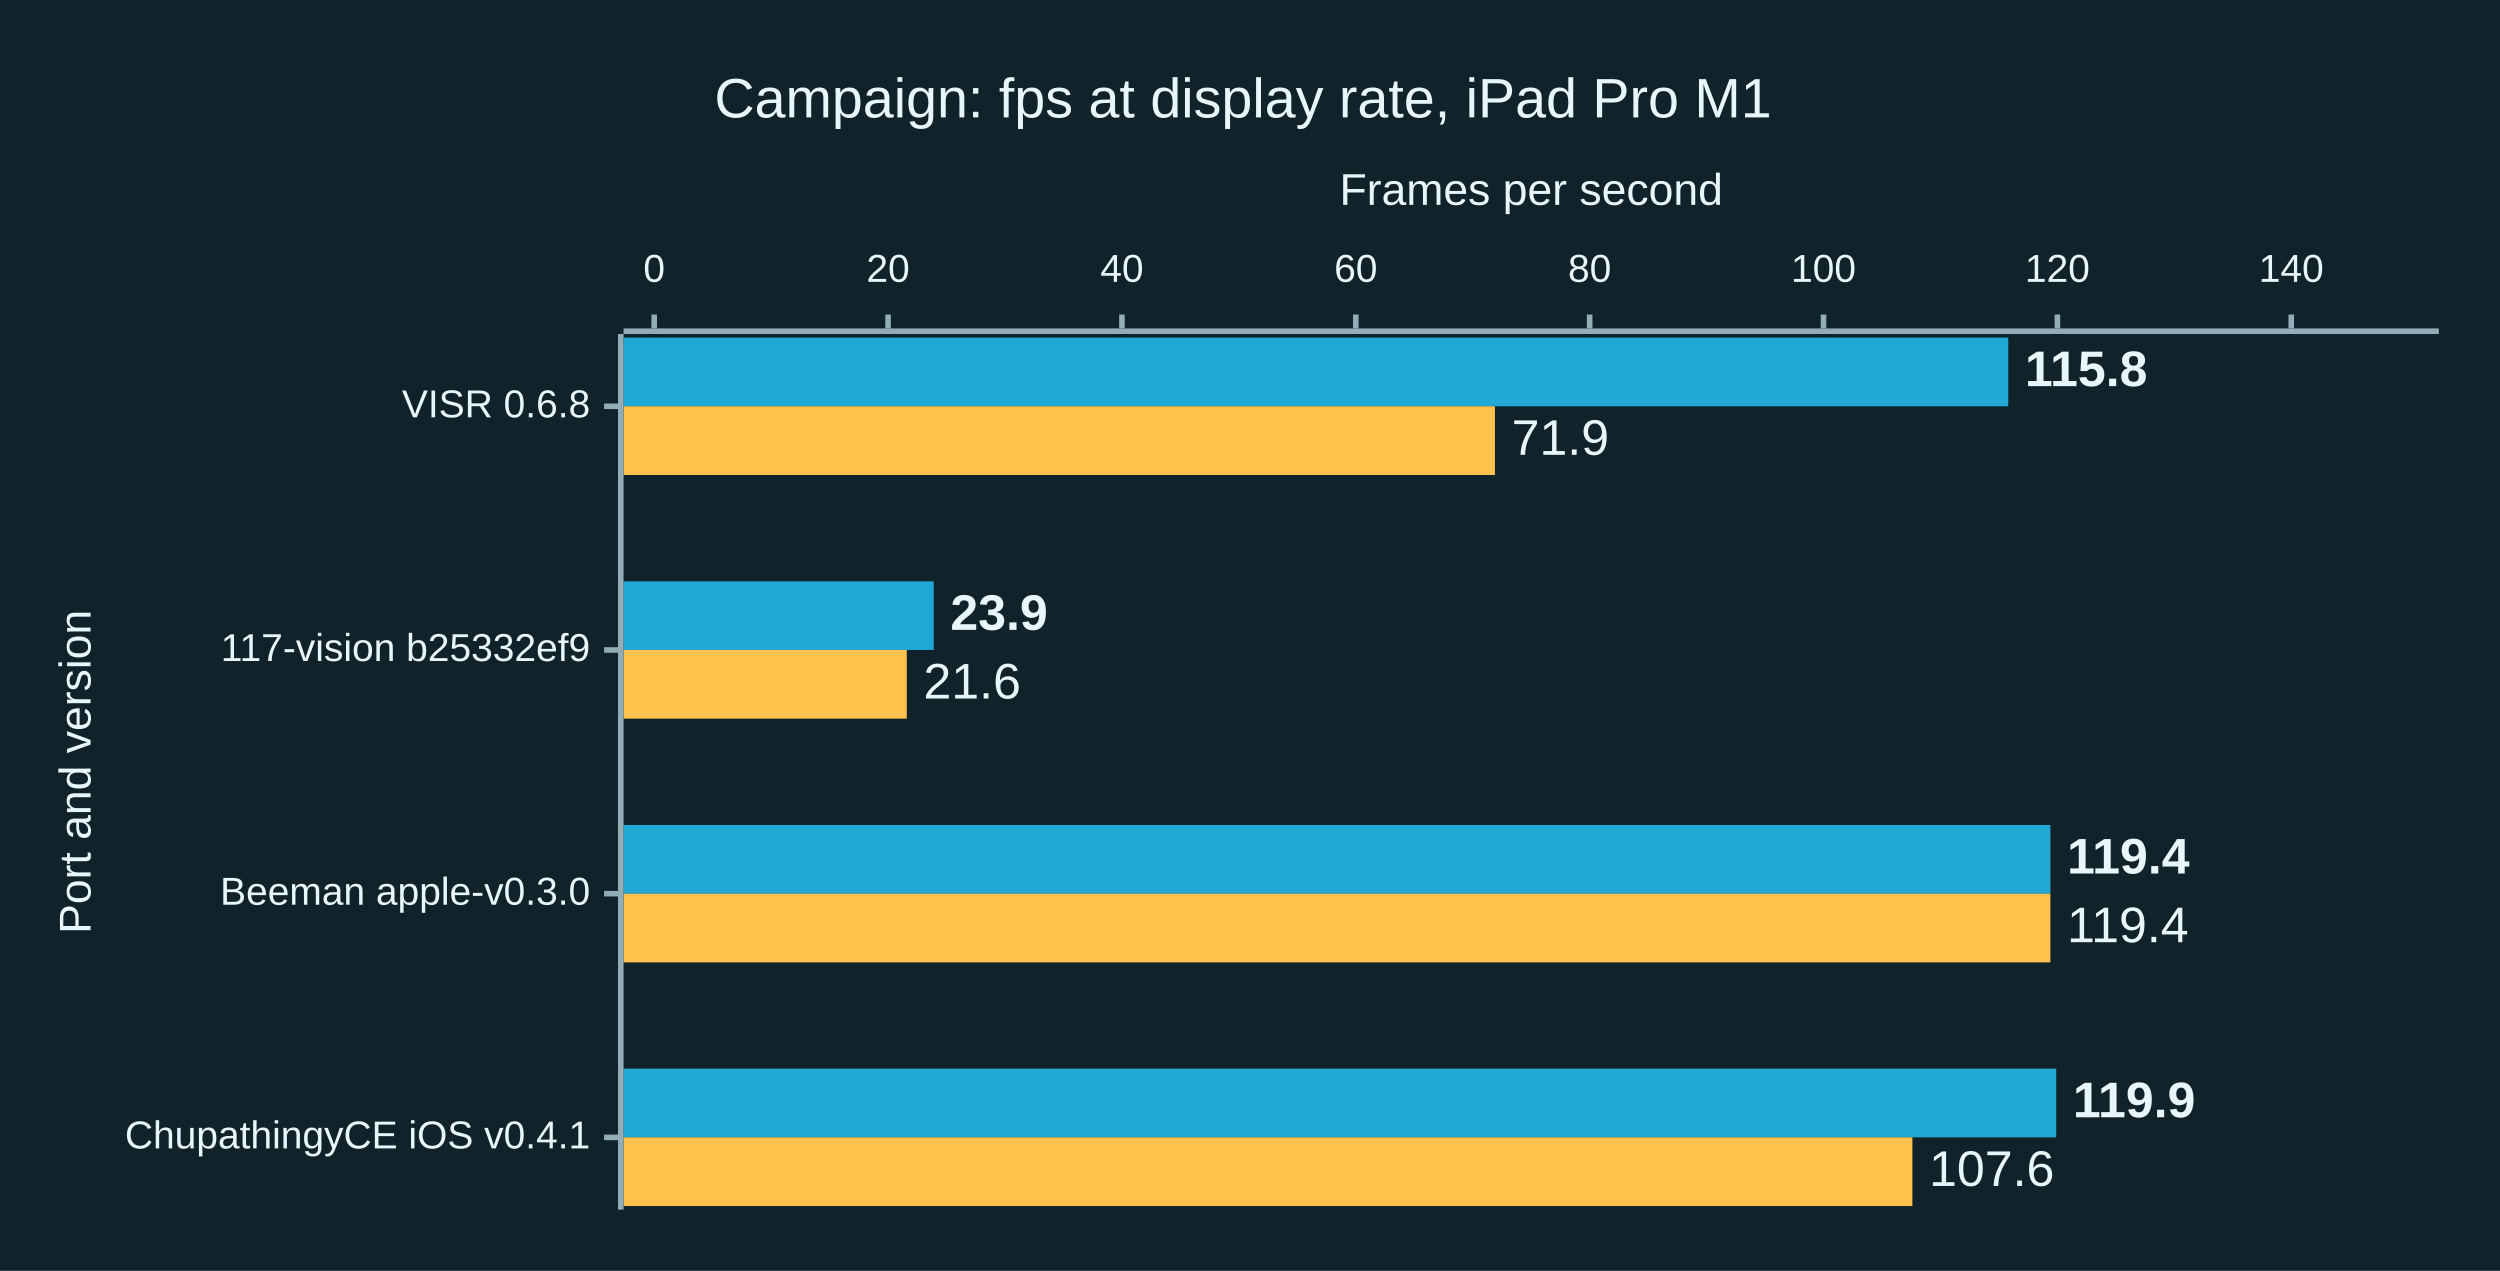
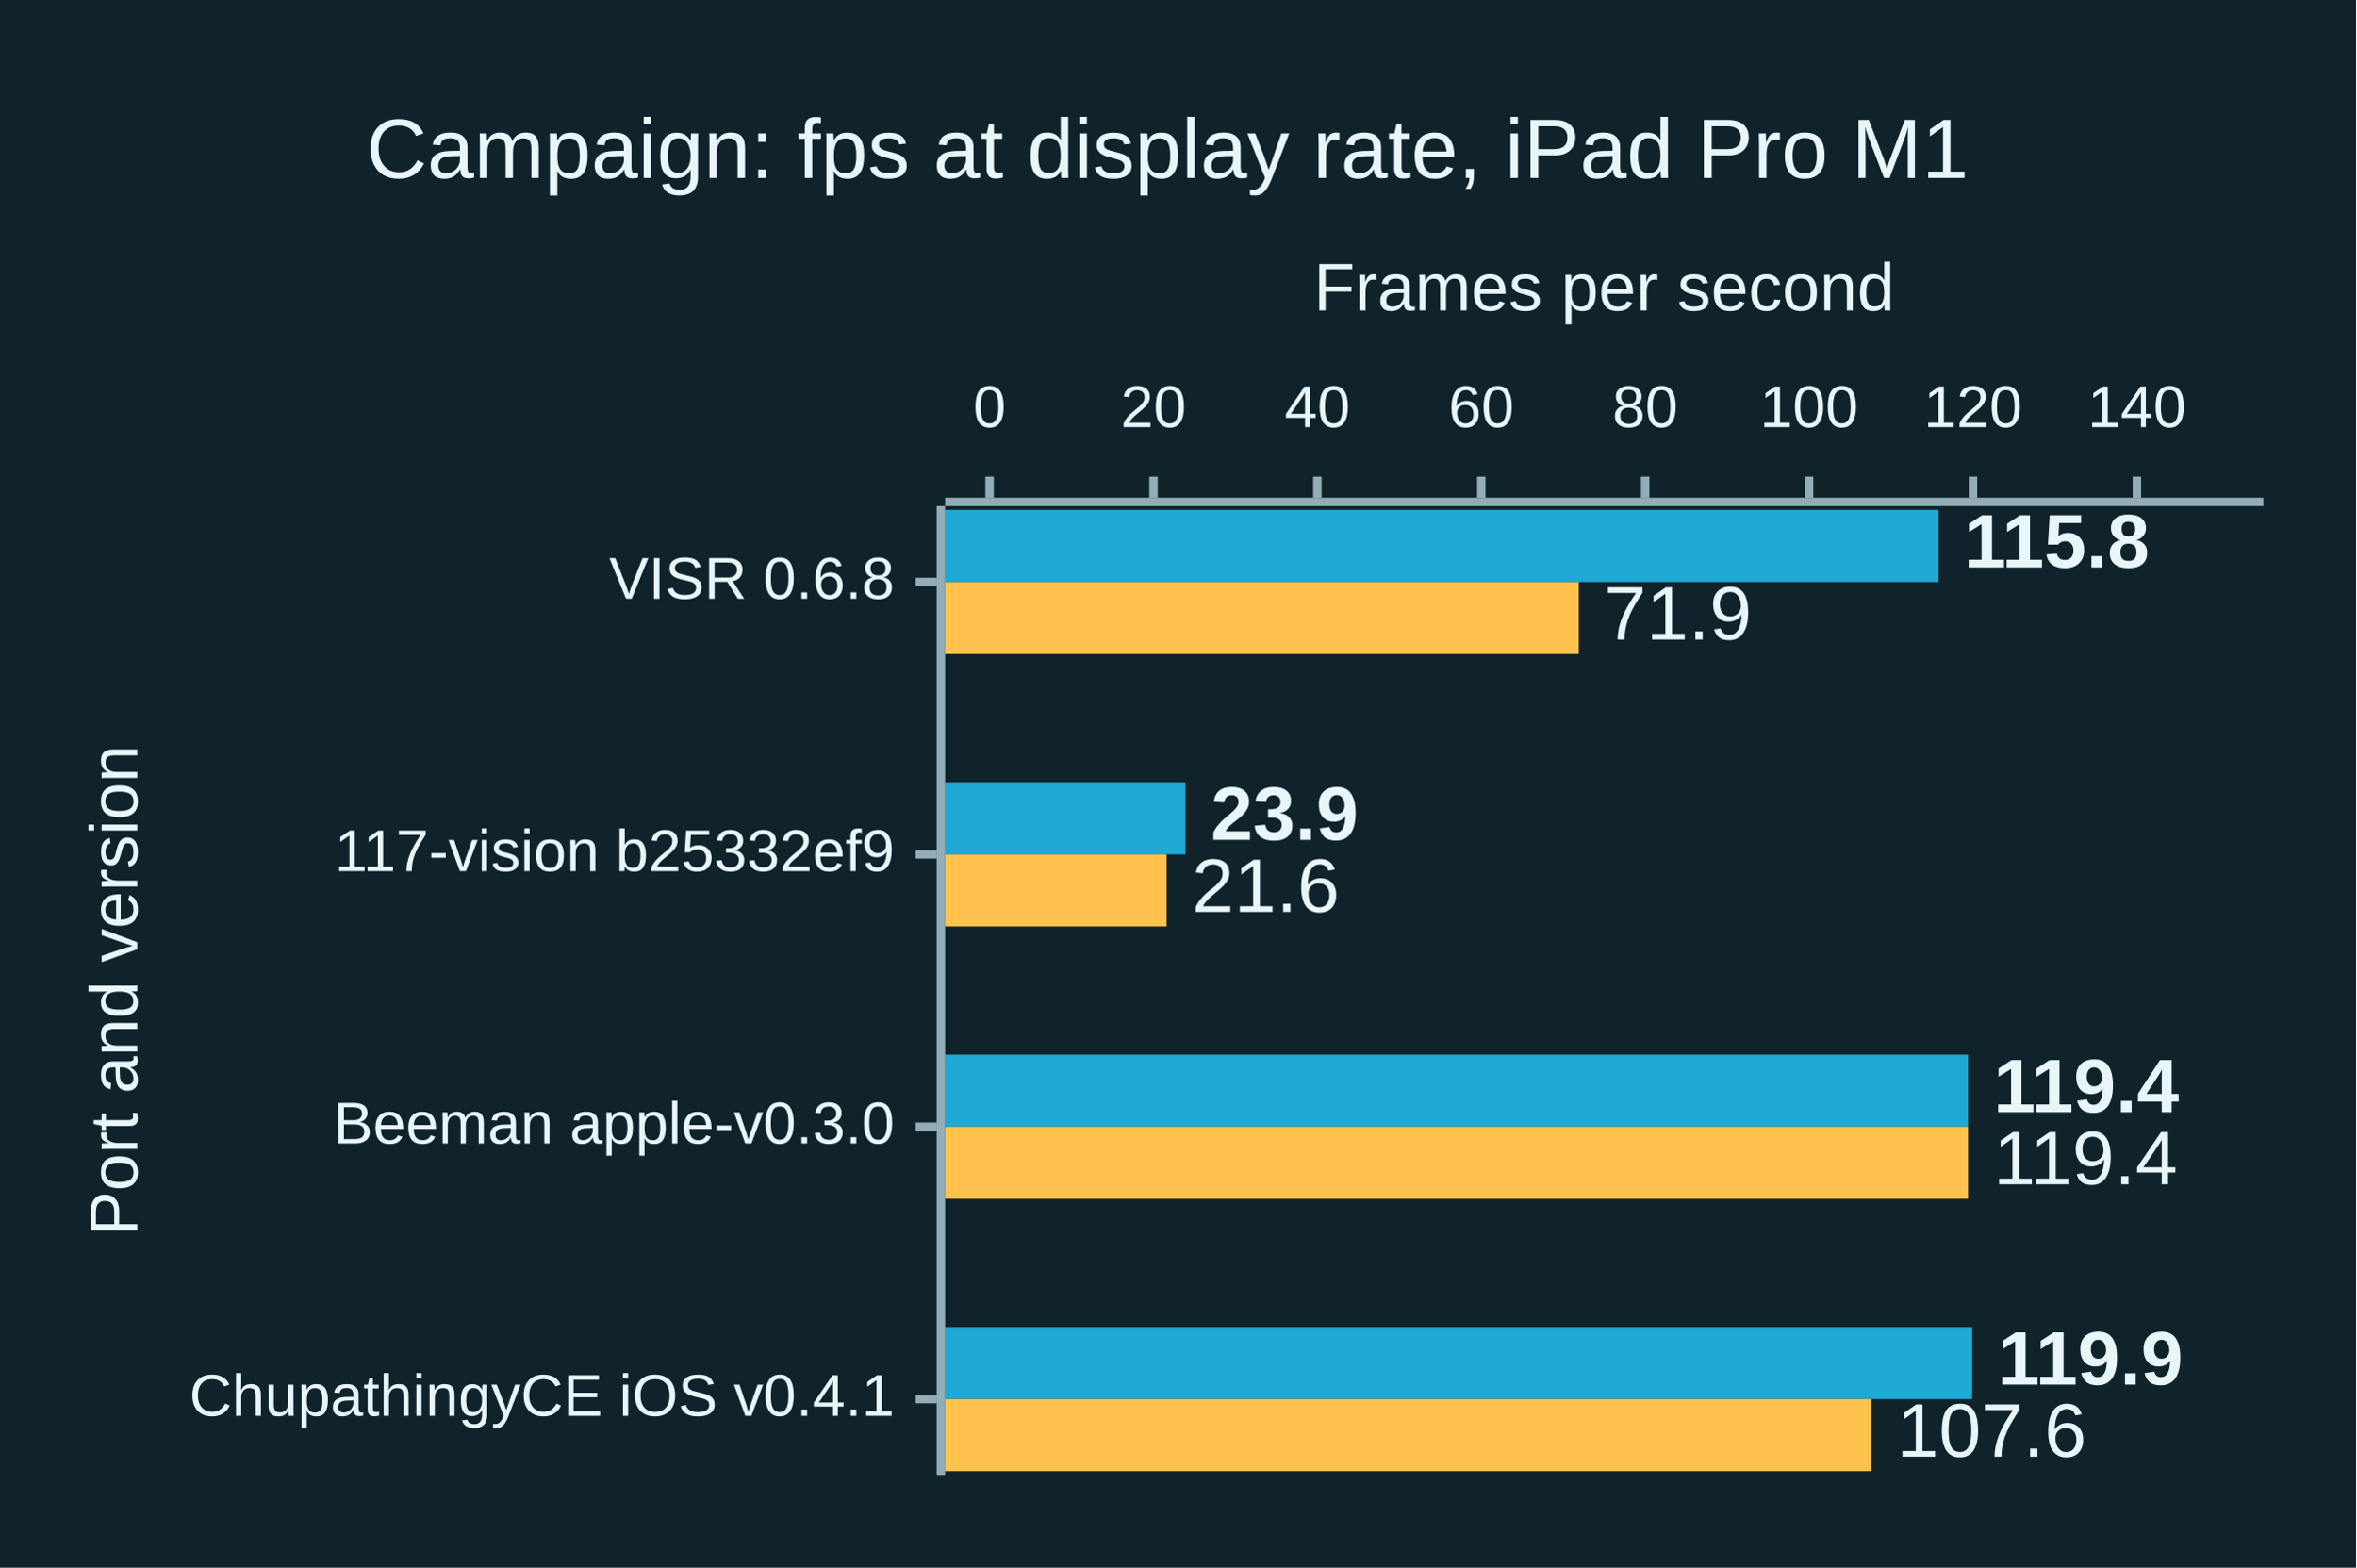
- <svg xmlns="http://www.w3.org/2000/svg" color="#e8f6fa" id="static" width="100%" style="max-width: 899px;" viewBox="-17 -15 899 457" role="graphics-document document" aria-roledescription="xychart">
+ <svg xmlns="http://www.w3.org/2000/svg" color="#e8f6fa" id="static" width="100%" style="max-width: 559px;" viewBox="-17 -15 559 372" role="graphics-document document" aria-roledescription="xychart">
  <style>#static{font-family:"trebuchet ms",verdana,arial,sans-serif;font-size:16px;fill:#333;}@keyframes edge-animation-frame{from{stroke-dashoffset:0;}}@keyframes dash{to{stroke-dashoffset:0;}}#static .edge-animation-slow{stroke-dasharray:9,5!important;stroke-dashoffset:900;animation:dash 50s linear infinite;stroke-linecap:round;}#static .edge-animation-fast{stroke-dasharray:9,5!important;stroke-dashoffset:900;animation:dash 20s linear infinite;stroke-linecap:round;}#static .error-icon{fill:hsl(220.588, 100%, 98.333%);}#static .error-text{fill:rgb(8.5, 5.75, 0);stroke:rgb(8.5, 5.75, 0);}#static .edge-thickness-normal{stroke-width:1px;}#static .edge-thickness-thick{stroke-width:3.5px;}#static .edge-pattern-solid{stroke-dasharray:0;}#static .edge-thickness-invisible{stroke-width:0;fill:none;}#static .edge-pattern-dashed{stroke-dasharray:3;}#static .edge-pattern-dotted{stroke-dasharray:2;}#static .marker{fill:#0b0b0b;stroke:#0b0b0b;}#static .marker.cross{stroke:#0b0b0b;}#static svg{font-family:"trebuchet ms",verdana,arial,sans-serif;font-size:16px;}#static p{margin:0;}#static :root{--mermaid-font-family:"trebuchet ms",verdana,arial,sans-serif;}</style>
  <g />
  <g class="main">
-     <rect width="899" height="457" class="background" fill="#10232b" x="-17" y="-15" />
+     <rect width="559" height="372" class="background" fill="#10232b" x="-17" y="-15" />
    <g class="chart-title">
-       <text x="0" y="0" fill="#e8f6fa" font-size="20" dominant-baseline="middle" text-anchor="middle" transform="translate(430, 21.55078) rotate(0)">Campaign: fps at display rate, iPad Pro M1</text>
+       <text x="0" y="0" fill="#e8f6fa" font-size="20" dominant-baseline="middle" text-anchor="middle" transform="translate(260, 21.55078) rotate(0)">Campaign: fps at display rate, iPad Pro M1</text>
    </g>
    <g class="plot">
      <g class="bar-plot-0">
-         <rect x="207.234" y="106.402" width="497.943" height="24.7" fill="#1fa9d4" stroke="#1fa9d4" stroke-width="0" />
-         <rect x="207.234" y="194.034" width="111.513" height="24.7" fill="#1fa9d4" stroke="#1fa9d4" stroke-width="0" />
-         <rect x="207.234" y="281.667" width="513.08" height="24.7" fill="#1fa9d4" stroke="#1fa9d4" stroke-width="0" />
-         <rect x="207.234" y="369.3" width="515.183" height="24.7" fill="#1fa9d4" stroke="#1fa9d4" stroke-width="0" />
+         <rect x="207.234" y="106.002" width="235.714" height="17.1" fill="#1fa9d4" stroke="#1fa9d4" stroke-width="0" />
+         <rect x="207.234" y="170.634" width="57.024" height="17.1" fill="#1fa9d4" stroke="#1fa9d4" stroke-width="0" />
+         <rect x="207.234" y="235.267" width="242.714" height="17.1" fill="#1fa9d4" stroke="#1fa9d4" stroke-width="0" />
+         <rect x="207.234" y="299.9" width="243.686" height="17.1" fill="#1fa9d4" stroke="#1fa9d4" stroke-width="0" />
      </g>
      <g class="bar-plot-1">
-         <rect x="207.234" y="131.102" width="313.348" height="24.7" fill="#ffc24d" stroke="#ffc24d" stroke-width="0" />
-         <rect x="207.234" y="218.734" width="101.841" height="24.7" fill="#ffc24d" stroke="#ffc24d" stroke-width="0" />
-         <rect x="207.234" y="306.367" width="513.08" height="24.7" fill="#ffc24d" stroke="#ffc24d" stroke-width="0" />
-         <rect x="207.234" y="394" width="463.462" height="24.7" fill="#ffc24d" stroke="#ffc24d" stroke-width="0" />
+         <rect x="207.234" y="123.102" width="150.355" height="17.1" fill="#ffc24d" stroke="#ffc24d" stroke-width="0" />
+         <rect x="207.234" y="187.734" width="52.552" height="17.1" fill="#ffc24d" stroke="#ffc24d" stroke-width="0" />
+         <rect x="207.234" y="252.367" width="242.714" height="17.1" fill="#ffc24d" stroke="#ffc24d" stroke-width="0" />
+         <rect x="207.234" y="317" width="219.77" height="17.1" fill="#ffc24d" stroke="#ffc24d" stroke-width="0" />
      </g>
-       <text x="711.177" y="118.752" dominant-baseline="middle" fill="currentColor" font-size="18" font-weight="600" class="bar-value">115.8</text>
-       <text x="324.747" y="206.384" dominant-baseline="middle" fill="currentColor" font-size="18" font-weight="600" class="bar-value">23.9</text>
-       <text x="726.315" y="294.017" dominant-baseline="middle" fill="currentColor" font-size="18" font-weight="600" class="bar-value">119.4</text>
-       <text x="728.417" y="381.65" dominant-baseline="middle" fill="currentColor" font-size="18" font-weight="600" class="bar-value">119.9</text>
-       <text x="526.582" y="143.452" dominant-baseline="middle" fill="currentColor" font-size="18" font-weight="400" class="bar-value">71.9</text>
-       <text x="315.076" y="231.084" dominant-baseline="middle" fill="currentColor" font-size="18" font-weight="400" class="bar-value">21.6</text>
-       <text x="726.315" y="318.717" dominant-baseline="middle" fill="currentColor" font-size="18" font-weight="400" class="bar-value">119.4</text>
-       <text x="676.697" y="406.35" dominant-baseline="middle" fill="currentColor" font-size="18" font-weight="400" class="bar-value">107.6</text>
+       <text x="448.949" y="114.552" dominant-baseline="middle" fill="currentColor" font-size="18" font-weight="600" class="bar-value">115.8</text>
+       <text x="270.259" y="179.184" dominant-baseline="middle" fill="currentColor" font-size="18" font-weight="600" class="bar-value">23.9</text>
+       <text x="455.948" y="243.817" dominant-baseline="middle" fill="currentColor" font-size="18" font-weight="600" class="bar-value">119.4</text>
+       <text x="456.921" y="308.45" dominant-baseline="middle" fill="currentColor" font-size="18" font-weight="600" class="bar-value">119.9</text>
+       <text x="363.59" y="131.652" dominant-baseline="middle" fill="currentColor" font-size="18" font-weight="400" class="bar-value">71.9</text>
+       <text x="265.786" y="196.284" dominant-baseline="middle" fill="currentColor" font-size="18" font-weight="400" class="bar-value">21.6</text>
+       <text x="455.948" y="260.917" dominant-baseline="middle" fill="currentColor" font-size="18" font-weight="400" class="bar-value">119.4</text>
+       <text x="433.004" y="325.55" dominant-baseline="middle" fill="currentColor" font-size="18" font-weight="400" class="bar-value">107.6</text>
    </g>
    <g class="left-axis">
      <g class="axisl-line">
-         <path d="M 206.234,105.102 L 206.234,420" fill="none" stroke="#93adb6" stroke-width="2" />
+         <path d="M 206.234,105.102 L 206.234,335" fill="none" stroke="#93adb6" stroke-width="2" />
      </g>
      <g class="label">
-         <text x="0" y="0" fill="#e8f6fa" font-size="14" dominant-baseline="middle" text-anchor="end" transform="translate(195.2344, 131.1016) rotate(0)">VISR 0.6.8</text>
-         <text x="0" y="0" fill="#e8f6fa" font-size="14" dominant-baseline="middle" text-anchor="end" transform="translate(195.2344, 218.7344) rotate(0)">117-vision b25332ef9</text>
-         <text x="0" y="0" fill="#e8f6fa" font-size="14" dominant-baseline="middle" text-anchor="end" transform="translate(195.2344, 306.3672) rotate(0)">Beeman apple-v0.3.0</text>
-         <text x="0" y="0" fill="#e8f6fa" font-size="14" dominant-baseline="middle" text-anchor="end" transform="translate(195.2344, 394) rotate(0)">ChupathingyCE iOS v0.4.1</text>
+         <text x="0" y="0" fill="#e8f6fa" font-size="14" dominant-baseline="middle" text-anchor="end" transform="translate(195.2344, 123.1016) rotate(0)">VISR 0.6.8</text>
+         <text x="0" y="0" fill="#e8f6fa" font-size="14" dominant-baseline="middle" text-anchor="end" transform="translate(195.2344, 187.7344) rotate(0)">117-vision b25332ef9</text>
+         <text x="0" y="0" fill="#e8f6fa" font-size="14" dominant-baseline="middle" text-anchor="end" transform="translate(195.2344, 252.3672) rotate(0)">Beeman apple-v0.3.0</text>
+         <text x="0" y="0" fill="#e8f6fa" font-size="14" dominant-baseline="middle" text-anchor="end" transform="translate(195.2344, 317) rotate(0)">ChupathingyCE iOS v0.4.1</text>
      </g>
      <g class="ticks">
-         <path d="M 205.234,131.102 L 200.234,131.102" fill="none" stroke="#93adb6" stroke-width="2" />
-         <path d="M 205.234,218.734 L 200.234,218.734" fill="none" stroke="#93adb6" stroke-width="2" />
-         <path d="M 205.234,306.367 L 200.234,306.367" fill="none" stroke="#93adb6" stroke-width="2" />
-         <path d="M 205.234,394 L 200.234,394" fill="none" stroke="#93adb6" stroke-width="2" />
+         <path d="M 205.234,123.102 L 200.234,123.102" fill="none" stroke="#93adb6" stroke-width="2" />
+         <path d="M 205.234,187.734 L 200.234,187.734" fill="none" stroke="#93adb6" stroke-width="2" />
+         <path d="M 205.234,252.367 L 200.234,252.367" fill="none" stroke="#93adb6" stroke-width="2" />
+         <path d="M 205.234,317 L 200.234,317" fill="none" stroke="#93adb6" stroke-width="2" />
      </g>
      <g class="title">
-         <text x="0" y="0" fill="#e8f6fa" font-size="16" dominant-baseline="text-before-edge" text-anchor="middle" transform="translate(5, 262.5508) rotate(270)">Port and version</text>
+         <text x="0" y="0" fill="#e8f6fa" font-size="16" dominant-baseline="text-before-edge" text-anchor="middle" transform="translate(5, 220.0508) rotate(270)">Port and version</text>
      </g>
    </g>
    <g class="top-axis">
      <g class="axis-line">
-         <path d="M 207.234,104.102 L 860,104.102" fill="none" stroke="#93adb6" stroke-width="2" />
+         <path d="M 207.234,104.102 L 520,104.102" fill="none" stroke="#93adb6" stroke-width="2" />
      </g>
      <g class="label">
-         <text x="0" y="0" fill="#e8f6fa" font-size="14" dominant-baseline="text-before-edge" text-anchor="middle" transform="translate(218.25, 77.10156) rotate(0)">0</text>
-         <text x="0" y="0" fill="#e8f6fa" font-size="14" dominant-baseline="text-before-edge" text-anchor="middle" transform="translate(302.3479, 77.10156) rotate(0)">20</text>
-         <text x="0" y="0" fill="#e8f6fa" font-size="14" dominant-baseline="text-before-edge" text-anchor="middle" transform="translate(386.4458, 77.10156) rotate(0)">40</text>
-         <text x="0" y="0" fill="#e8f6fa" font-size="14" dominant-baseline="text-before-edge" text-anchor="middle" transform="translate(470.5438, 77.10156) rotate(0)">60</text>
-         <text x="0" y="0" fill="#e8f6fa" font-size="14" dominant-baseline="text-before-edge" text-anchor="middle" transform="translate(554.6417, 77.10156) rotate(0)">80</text>
-         <text x="0" y="0" fill="#e8f6fa" font-size="14" dominant-baseline="text-before-edge" text-anchor="middle" transform="translate(638.7396, 77.10156) rotate(0)">100</text>
-         <text x="0" y="0" fill="#e8f6fa" font-size="14" dominant-baseline="text-before-edge" text-anchor="middle" transform="translate(722.8375, 77.10156) rotate(0)">120</text>
-         <text x="0" y="0" fill="#e8f6fa" font-size="14" dominant-baseline="text-before-edge" text-anchor="middle" transform="translate(806.9354, 77.10156) rotate(0)">140</text>
+         <text x="0" y="0" fill="#e8f6fa" font-size="14" dominant-baseline="text-before-edge" text-anchor="middle" transform="translate(217.7875, 77.10156) rotate(0)">0</text>
+         <text x="0" y="0" fill="#e8f6fa" font-size="14" dominant-baseline="text-before-edge" text-anchor="middle" transform="translate(256.6754, 77.10156) rotate(0)">20</text>
+         <text x="0" y="0" fill="#e8f6fa" font-size="14" dominant-baseline="text-before-edge" text-anchor="middle" transform="translate(295.5633, 77.10156) rotate(0)">40</text>
+         <text x="0" y="0" fill="#e8f6fa" font-size="14" dominant-baseline="text-before-edge" text-anchor="middle" transform="translate(334.4513, 77.10156) rotate(0)">60</text>
+         <text x="0" y="0" fill="#e8f6fa" font-size="14" dominant-baseline="text-before-edge" text-anchor="middle" transform="translate(373.3392, 77.10156) rotate(0)">80</text>
+         <text x="0" y="0" fill="#e8f6fa" font-size="14" dominant-baseline="text-before-edge" text-anchor="middle" transform="translate(412.2271, 77.10156) rotate(0)">100</text>
+         <text x="0" y="0" fill="#e8f6fa" font-size="14" dominant-baseline="text-before-edge" text-anchor="middle" transform="translate(451.115, 77.10156) rotate(0)">120</text>
+         <text x="0" y="0" fill="#e8f6fa" font-size="14" dominant-baseline="text-before-edge" text-anchor="middle" transform="translate(490.0029, 77.10156) rotate(0)">140</text>
      </g>
      <g class="ticks">
-         <path d="M 218.25,103.102 L 218.25,98.102" fill="none" stroke="#93adb6" stroke-width="2" />
-         <path d="M 302.348,103.102 L 302.348,98.102" fill="none" stroke="#93adb6" stroke-width="2" />
-         <path d="M 386.446,103.102 L 386.446,98.102" fill="none" stroke="#93adb6" stroke-width="2" />
-         <path d="M 470.544,103.102 L 470.544,98.102" fill="none" stroke="#93adb6" stroke-width="2" />
-         <path d="M 554.642,103.102 L 554.642,98.102" fill="none" stroke="#93adb6" stroke-width="2" />
-         <path d="M 638.74,103.102 L 638.74,98.102" fill="none" stroke="#93adb6" stroke-width="2" />
-         <path d="M 722.838,103.102 L 722.838,98.102" fill="none" stroke="#93adb6" stroke-width="2" />
-         <path d="M 806.935,103.102 L 806.935,98.102" fill="none" stroke="#93adb6" stroke-width="2" />
+         <path d="M 217.788,103.102 L 217.788,98.102" fill="none" stroke="#93adb6" stroke-width="2" />
+         <path d="M 256.675,103.102 L 256.675,98.102" fill="none" stroke="#93adb6" stroke-width="2" />
+         <path d="M 295.563,103.102 L 295.563,98.102" fill="none" stroke="#93adb6" stroke-width="2" />
+         <path d="M 334.451,103.102 L 334.451,98.102" fill="none" stroke="#93adb6" stroke-width="2" />
+         <path d="M 373.339,103.102 L 373.339,98.102" fill="none" stroke="#93adb6" stroke-width="2" />
+         <path d="M 412.227,103.102 L 412.227,98.102" fill="none" stroke="#93adb6" stroke-width="2" />
+         <path d="M 451.115,103.102 L 451.115,98.102" fill="none" stroke="#93adb6" stroke-width="2" />
+         <path d="M 490.003,103.102 L 490.003,98.102" fill="none" stroke="#93adb6" stroke-width="2" />
      </g>
      <g class="title">
-         <text x="0" y="0" fill="#e8f6fa" font-size="16" dominant-baseline="text-before-edge" text-anchor="middle" transform="translate(533.6172, 48.10156) rotate(0)">Frames per second</text>
+         <text x="0" y="0" fill="#e8f6fa" font-size="16" dominant-baseline="text-before-edge" text-anchor="middle" transform="translate(363.6172, 48.10156) rotate(0)">Frames per second</text>
      </g>
    </g>
  </g>
  <g class="mermaid-tmp-group" />
</svg>
